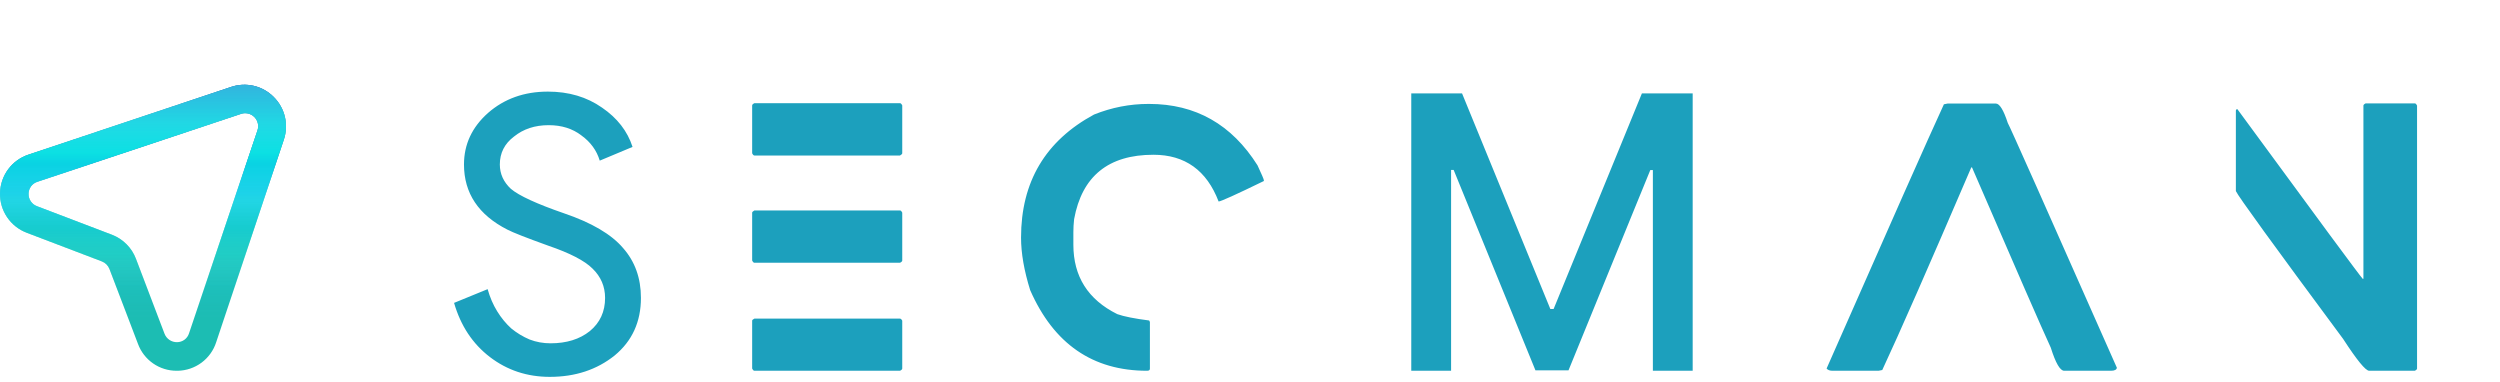
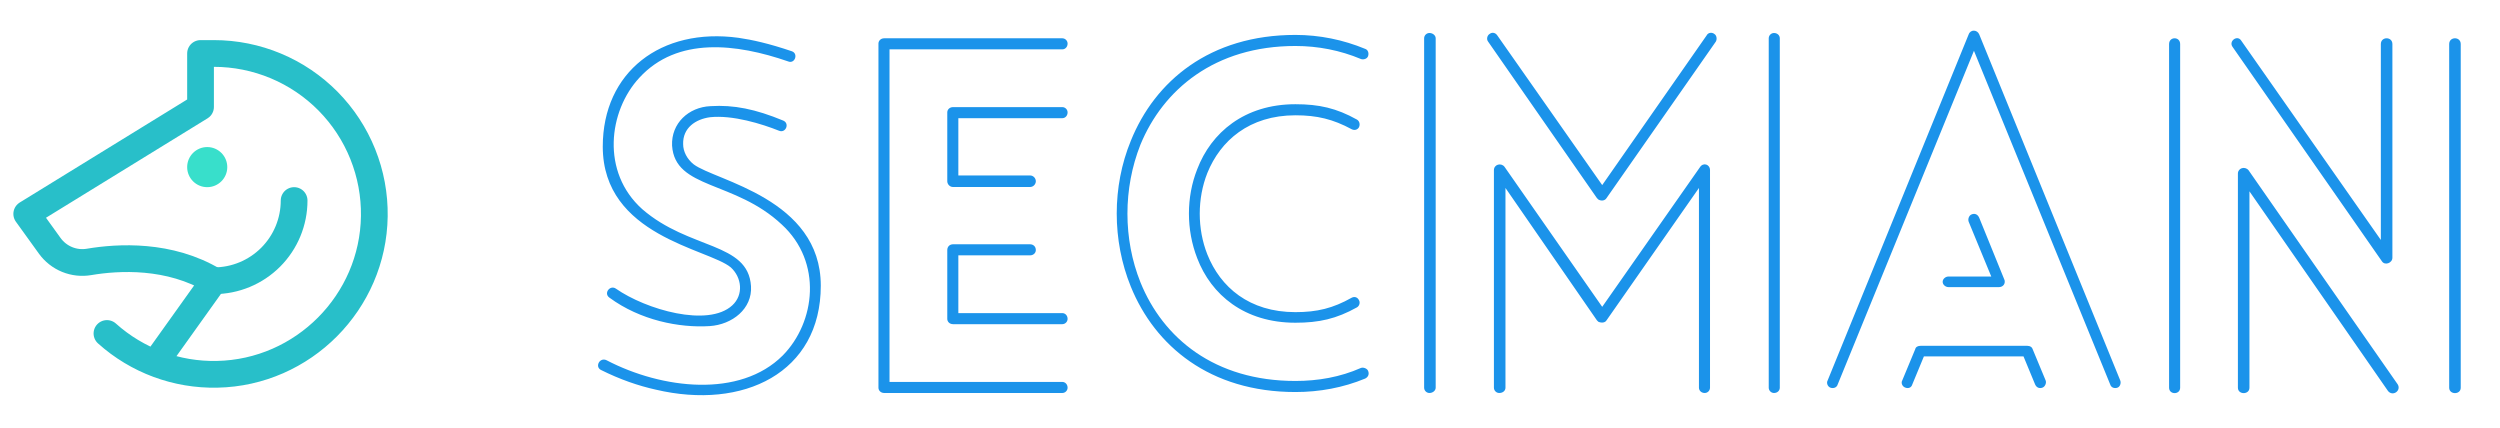
- <svg xmlns="http://www.w3.org/2000/svg" width="236" height="36" viewBox="0 0 236 36" fill="none">
-   <path d="M60.504 28.124C60.504 30.38 59.676 32.192 58.02 33.56C56.34 34.904 54.3 35.576 51.9 35.576C49.764 35.576 47.88 34.952 46.248 33.704C44.616 32.456 43.488 30.752 42.864 28.592L46.032 27.296C46.248 28.064 46.548 28.76 46.932 29.384C47.316 30.008 47.76 30.548 48.264 31.004C48.792 31.436 49.368 31.784 49.992 32.048C50.616 32.288 51.276 32.408 51.972 32.408C53.484 32.408 54.72 32.024 55.68 31.256C56.64 30.464 57.12 29.42 57.12 28.124C57.12 27.044 56.724 26.12 55.932 25.352C55.188 24.608 53.796 23.888 51.756 23.192C49.692 22.448 48.408 21.944 47.904 21.68C45.168 20.288 43.8 18.236 43.8 15.524C43.8 13.628 44.556 12.008 46.068 10.664C47.604 9.32 49.488 8.648 51.72 8.648C53.688 8.648 55.392 9.152 56.832 10.16C58.272 11.144 59.232 12.38 59.712 13.868L56.616 15.164C56.328 14.204 55.752 13.412 54.888 12.788C54.048 12.14 53.016 11.816 51.792 11.816C50.496 11.816 49.404 12.176 48.516 12.896C47.628 13.568 47.184 14.444 47.184 15.524C47.184 16.412 47.532 17.18 48.228 17.828C48.996 18.476 50.664 19.244 53.232 20.132C55.848 21.02 57.708 22.112 58.812 23.408C59.94 24.68 60.504 26.252 60.504 28.124ZM71.215 9.74H84.961C85.031 9.74 85.102 9.811 85.172 9.951V14.469C85.172 14.527 85.102 14.598 84.961 14.68H71.215C71.144 14.68 71.074 14.609 71.004 14.469V9.951C71.004 9.881 71.074 9.811 71.215 9.74ZM71.215 19.865H84.961C85.031 19.865 85.102 19.936 85.172 20.076V24.594C85.172 24.664 85.102 24.734 84.961 24.805H71.215C71.144 24.805 71.074 24.734 71.004 24.594V20.076C71.004 20.018 71.074 19.947 71.215 19.865ZM71.215 30.078H84.961C85.031 30.078 85.102 30.143 85.172 30.271V34.789C85.172 34.859 85.102 34.93 84.961 35H71.215C71.144 35 71.074 34.93 71.004 34.789V30.271C71.004 30.213 71.074 30.148 71.215 30.078ZM108.41 9.811H108.48C112.863 9.811 116.273 11.744 118.711 15.611C119.109 16.467 119.309 16.936 119.309 17.018V17.088C116.66 18.377 115.236 19.021 115.037 19.021C113.912 16.08 111.861 14.609 108.885 14.609C104.631 14.609 102.135 16.637 101.396 20.691C101.35 21.113 101.326 21.518 101.326 21.904V23.1C101.326 26.1 102.709 28.285 105.475 29.656C106.107 29.879 107.109 30.078 108.48 30.254L108.551 30.395V34.807C108.551 34.935 108.463 35 108.287 35C103.154 35 99.475 32.463 97.248 27.389C96.674 25.549 96.387 23.896 96.387 22.432C96.387 17.17 98.684 13.297 103.277 10.812C104.941 10.145 106.652 9.811 108.41 9.811ZM133.224 8.818V35H136.983V16.041H137.225L144.947 34.962H148.066L155.788 16.054H156.031V35H159.789V8.818H154.995L146.66 29.171H146.353L138.018 8.818H133.224ZM183.855 9.775H188.408C188.76 9.775 189.135 10.385 189.533 11.604C189.674 11.815 193.107 19.52 199.834 34.719C199.799 34.906 199.611 35 199.271 35H194.859C194.473 35 194.051 34.273 193.594 32.82C192.75 30.992 190.271 25.32 186.158 15.805H186.088C182.068 25.168 179.268 31.543 177.686 34.93L177.334 35H172.992C172.734 35 172.547 34.93 172.43 34.789C178.406 21.207 182.098 12.893 183.504 9.846L183.855 9.775ZM223.318 9.758H227.959C228.029 9.758 228.1 9.828 228.17 9.969V34.789C228.17 34.859 228.1 34.93 227.959 35H223.652C223.312 35 222.492 33.998 221.191 31.994C214.641 23.158 211.266 18.506 211.066 18.037V10.443C211.078 10.35 211.125 10.303 211.207 10.303C218.871 20.756 222.814 26.094 223.037 26.316H223.107V9.969C223.107 9.898 223.178 9.828 223.318 9.758Z" fill="#1CA0BD" />
-   <path d="M25.851 9.169C25.335 8.643 24.681 8.274 23.965 8.105C23.248 7.935 22.498 7.972 21.801 8.211L2.697 14.594C1.927 14.846 1.254 15.331 0.771 15.982C0.288 16.633 0.019 17.418 0.001 18.228C-0.017 19.038 0.217 19.834 0.671 20.505C1.125 21.177 1.777 21.691 2.535 21.976L9.61 24.676C9.771 24.737 9.917 24.831 10.04 24.952C10.164 25.073 10.261 25.218 10.325 25.377L13.025 32.463C13.3 33.21 13.799 33.855 14.454 34.309C15.108 34.763 15.887 35.004 16.684 35H16.779C17.59 34.985 18.376 34.717 19.028 34.233C19.679 33.749 20.162 33.073 20.41 32.301L26.796 13.177C27.028 12.487 27.063 11.746 26.896 11.038C26.729 10.33 26.367 9.682 25.851 9.169ZM24.299 12.327L17.845 31.464C17.77 31.706 17.62 31.918 17.416 32.069C17.212 32.219 16.965 32.301 16.711 32.301C16.459 32.305 16.212 32.232 16.002 32.092C15.792 31.953 15.63 31.752 15.537 31.518L12.836 24.433C12.641 23.918 12.339 23.45 11.95 23.059C11.562 22.669 11.096 22.364 10.582 22.165L3.494 19.466C3.255 19.379 3.049 19.218 2.906 19.008C2.763 18.797 2.69 18.547 2.697 18.292C2.697 18.039 2.779 17.792 2.929 17.588C3.08 17.384 3.292 17.233 3.534 17.158L22.678 10.775C22.898 10.685 23.139 10.661 23.372 10.706C23.605 10.75 23.821 10.861 23.992 11.025C24.163 11.19 24.284 11.4 24.338 11.631C24.392 11.862 24.379 12.104 24.299 12.327Z" fill="#1CBDB3" />
-   <path d="M25.851 9.169C25.335 8.643 24.681 8.274 23.965 8.105C23.248 7.935 22.498 7.972 21.801 8.211L2.697 14.594C1.927 14.846 1.254 15.331 0.771 15.982C0.288 16.633 0.019 17.418 0.001 18.228C-0.017 19.038 0.217 19.834 0.671 20.505C1.125 21.177 1.777 21.691 2.535 21.976L9.61 24.676C9.771 24.737 9.917 24.831 10.04 24.952C10.164 25.073 10.261 25.218 10.325 25.377L13.025 32.463C13.3 33.21 13.799 33.855 14.454 34.309C15.108 34.763 15.887 35.004 16.684 35H16.779C17.59 34.985 18.376 34.717 19.028 34.233C19.679 33.749 20.162 33.073 20.41 32.301L26.796 13.177C27.028 12.487 27.063 11.746 26.896 11.038C26.729 10.33 26.367 9.682 25.851 9.169ZM24.299 12.327L17.845 31.464C17.77 31.706 17.62 31.918 17.416 32.069C17.212 32.219 16.965 32.301 16.711 32.301C16.459 32.305 16.212 32.232 16.002 32.092C15.792 31.953 15.63 31.752 15.537 31.518L12.836 24.433C12.641 23.918 12.339 23.45 11.95 23.059C11.562 22.669 11.096 22.364 10.582 22.165L3.494 19.466C3.255 19.379 3.049 19.218 2.906 19.008C2.763 18.797 2.69 18.547 2.697 18.292C2.697 18.039 2.779 17.792 2.929 17.588C3.08 17.384 3.292 17.233 3.534 17.158L22.678 10.775C22.898 10.685 23.139 10.661 23.372 10.706C23.605 10.75 23.821 10.861 23.992 11.025C24.163 11.19 24.284 11.4 24.338 11.631C24.392 11.862 24.379 12.104 24.299 12.327Z" fill="url(#paint0_linear)" />
-   <path d="M25.851 9.169C25.335 8.643 24.681 8.274 23.965 8.105C23.248 7.935 22.498 7.972 21.801 8.211L2.697 14.594C1.927 14.846 1.254 15.331 0.771 15.982C0.288 16.633 0.019 17.418 0.001 18.228C-0.017 19.038 0.217 19.834 0.671 20.505C1.125 21.177 1.777 21.691 2.535 21.976L9.61 24.676C9.771 24.737 9.917 24.831 10.04 24.952C10.164 25.073 10.261 25.218 10.325 25.377L13.025 32.463C13.3 33.21 13.799 33.855 14.454 34.309C15.108 34.763 15.887 35.004 16.684 35H16.779C17.59 34.985 18.376 34.717 19.028 34.233C19.679 33.749 20.162 33.073 20.41 32.301L26.796 13.177C27.028 12.487 27.063 11.746 26.896 11.038C26.729 10.33 26.367 9.682 25.851 9.169ZM24.299 12.327L17.845 31.464C17.77 31.706 17.62 31.918 17.416 32.069C17.212 32.219 16.965 32.301 16.711 32.301C16.459 32.305 16.212 32.232 16.002 32.092C15.792 31.953 15.63 31.752 15.537 31.518L12.836 24.433C12.641 23.918 12.339 23.45 11.95 23.059C11.562 22.669 11.096 22.364 10.582 22.165L3.494 19.466C3.255 19.379 3.049 19.218 2.906 19.008C2.763 18.797 2.69 18.547 2.697 18.292C2.697 18.039 2.779 17.792 2.929 17.588C3.08 17.384 3.292 17.233 3.534 17.158L22.678 10.775C22.898 10.685 23.139 10.661 23.372 10.706C23.605 10.75 23.821 10.861 23.992 11.025C24.163 11.19 24.284 11.4 24.338 11.631C24.392 11.862 24.379 12.104 24.299 12.327Z" fill="url(#paint1_linear)" />
-   <defs>
-     <linearGradient id="paint0_linear" x1="13.5" y1="8" x2="13.5" y2="35" gradientUnits="userSpaceOnUse">
-       <stop stop-color="#5467C8" />
-       <stop offset="0.135" stop-color="#7AA5CF" stop-opacity="0.781" />
-       <stop offset="0.276" stop-color="#2938BA" stop-opacity="0.554" />
-       <stop offset="0.406" stop-color="#D2D9F3" stop-opacity="0.266" />
-       <stop offset="0.5" stop-color="#388FC0" stop-opacity="0.183" />
-       <stop offset="0.708" stop-color="white" stop-opacity="0" />
-     </linearGradient>
-     <linearGradient id="paint1_linear" x1="13.5" y1="8" x2="13.5" y2="35" gradientUnits="userSpaceOnUse">
-       <stop stop-color="#33B5DE" />
-       <stop offset="0.24" stop-color="#00FFF0" stop-opacity="0.76" />
-       <stop offset="0.38" stop-color="#00E0FF" stop-opacity="0.62" />
-       <stop offset="0.594" stop-color="#11EEE1" stop-opacity="0.317" />
-       <stop offset="0.818" stop-color="#31B2E9" stop-opacity="0" />
-     </linearGradient>
-   </defs>
+ <svg xmlns="http://www.w3.org/2000/svg" width="187" height="32" viewBox="0 0 187 32" fill="none">
+   <path d="M44.943 27.668C46.383 28.388 47.751 28.856 49.047 29.144C55.599 30.692 61.395 27.884 61.395 21.368C61.395 14.852 53.511 13.52 51.891 12.296C51.387 11.9 51.099 11.324 51.099 10.784C51.063 9.56 52.035 8.912 53.115 8.768C54.807 8.588 57.003 9.272 58.263 9.776C58.767 9.992 59.091 9.236 58.587 9.02C56.499 8.156 54.879 7.832 53.151 7.94C51.495 8.012 50.199 9.236 50.271 10.892C50.487 14.168 54.951 13.484 58.479 16.796C61.539 19.604 60.999 24.104 58.551 26.588C55.347 29.792 49.515 29.108 45.375 26.948C44.871 26.696 44.475 27.416 44.943 27.668ZM59.235 3.836C57.543 3.26 56.247 2.972 55.239 2.828C49.443 2.036 45.087 5.384 45.087 10.964C45.087 17.66 52.971 18.596 54.663 20C55.491 20.756 55.635 22.052 54.771 22.844C52.971 24.5 48.327 23.168 46.059 21.584C45.627 21.296 45.123 21.944 45.591 22.268C47.895 23.96 50.811 24.536 53.079 24.392C54.771 24.284 56.283 23.096 56.175 21.404C55.959 18.092 51.567 18.704 48.039 15.644C44.943 12.872 45.519 8.3 47.823 5.816C50.667 2.72 55.095 3.26 58.947 4.592C59.451 4.808 59.739 4.016 59.235 3.836ZM77.048 18.272H71.288C71.036 18.272 70.856 18.452 70.856 18.704V23.852C70.856 24.068 71.036 24.248 71.288 24.248H79.46C79.676 24.248 79.856 24.068 79.856 23.852C79.856 23.6 79.676 23.42 79.46 23.42H71.684V19.1H77.048C77.3 19.1 77.48 18.92 77.48 18.704C77.48 18.452 77.3 18.272 77.048 18.272ZM79.46 8.012H71.288C71.036 8.012 70.856 8.192 70.856 8.408V13.556C70.856 13.772 71.036 13.988 71.288 13.988H77.048C77.3 13.988 77.48 13.772 77.48 13.556C77.48 13.34 77.3 13.124 77.048 13.124H71.684V8.84H79.46C79.676 8.84 79.856 8.66 79.856 8.408C79.856 8.192 79.676 8.012 79.46 8.012ZM79.46 28.568H66.536V3.692H79.46C79.676 3.692 79.856 3.512 79.856 3.26C79.856 3.044 79.676 2.864 79.46 2.864H66.14C65.888 2.864 65.708 3.044 65.708 3.26V29C65.708 29.216 65.888 29.396 66.14 29.396H79.46C79.676 29.396 79.856 29.216 79.856 29C79.856 28.748 79.676 28.568 79.46 28.568ZM102.117 3.656C100.461 2.972 98.697 2.612 96.897 2.612C90.489 2.612 86.385 6.068 84.585 10.532C83.18 13.952 83.18 17.984 84.585 21.44C86.385 25.868 90.489 29.324 96.897 29.324C98.697 29.324 100.461 29 102.117 28.316C102.333 28.208 102.441 27.992 102.333 27.74C102.261 27.56 101.973 27.452 101.793 27.524C100.245 28.208 98.588 28.496 96.897 28.496C90.849 28.496 86.996 25.292 85.305 21.116C84.008 17.876 84.008 14.096 85.305 10.82C86.996 6.716 90.849 3.44 96.897 3.44C98.588 3.44 100.245 3.764 101.793 4.412C101.973 4.484 102.261 4.412 102.333 4.196C102.405 3.98 102.333 3.728 102.117 3.656ZM101.109 22.268C99.704 23.06 98.516 23.348 96.897 23.348C93.441 23.348 91.281 21.476 90.308 19.028C89.552 17.12 89.552 14.852 90.308 12.944C91.281 10.532 93.441 8.624 96.897 8.624C98.516 8.624 99.704 8.912 101.109 9.668C101.325 9.776 101.541 9.704 101.648 9.524C101.757 9.308 101.685 9.056 101.505 8.948C99.957 8.084 98.66 7.796 96.897 7.796C93.081 7.796 90.597 9.92 89.552 12.656C88.725 14.744 88.725 17.192 89.552 19.316C90.597 22.052 93.081 24.14 96.897 24.14C98.66 24.14 99.957 23.852 101.505 22.988C101.685 22.88 101.757 22.628 101.648 22.448C101.541 22.232 101.325 22.16 101.109 22.268ZM127.909 29V12.728C127.909 12.296 127.405 12.116 127.153 12.512L119.845 22.952L112.537 12.476C112.285 12.152 111.745 12.296 111.745 12.728V29C111.745 29.216 111.925 29.396 112.141 29.396C112.429 29.396 112.609 29.216 112.609 29V14.06L119.449 23.96C119.485 23.996 119.521 24.032 119.557 24.068C119.809 24.176 120.061 24.14 120.169 23.96L127.081 14.06V29C127.081 29.216 127.261 29.396 127.513 29.396C127.729 29.396 127.909 29.216 127.909 29ZM107.389 29V2.864C107.389 2.648 107.173 2.468 106.921 2.468C106.705 2.468 106.525 2.648 106.525 2.864V29C106.525 29.216 106.705 29.396 106.921 29.396C107.173 29.396 107.389 29.216 107.389 29ZM133.129 29V2.864C133.129 2.648 132.949 2.468 132.697 2.468C132.481 2.468 132.301 2.648 132.301 2.864V29C132.301 29.216 132.481 29.396 132.697 29.396C132.949 29.396 133.129 29.216 133.129 29ZM127.657 2.648L119.845 13.844L111.997 2.648C111.853 2.432 111.601 2.396 111.421 2.54C111.241 2.648 111.169 2.936 111.313 3.116L119.449 14.816C119.485 14.852 119.521 14.888 119.557 14.924C119.809 15.068 120.061 14.996 120.169 14.816L128.341 3.116C128.449 2.936 128.413 2.648 128.233 2.54C128.053 2.396 127.765 2.432 127.657 2.648ZM145.743 21.476H149.523C149.775 21.476 149.955 21.296 149.955 21.08C149.955 21.008 149.955 20.972 149.919 20.9L148.047 16.292C147.939 16.04 147.723 15.932 147.471 16.04C147.291 16.112 147.183 16.364 147.255 16.58L148.947 20.684H145.743C145.527 20.684 145.311 20.864 145.311 21.08C145.311 21.296 145.527 21.476 145.743 21.476ZM143.043 28.748L143.907 26.66H151.359L152.223 28.748C152.331 29 152.547 29.072 152.763 29C152.979 28.928 153.087 28.64 153.015 28.46L152.043 26.12C152.007 25.976 151.863 25.868 151.647 25.868H143.655C143.475 25.868 143.295 25.94 143.259 26.12L142.287 28.46C142.179 28.64 142.287 28.928 142.539 29C142.755 29.072 142.971 29 143.043 28.748ZM137.463 28.748L147.651 3.8L157.839 28.748C157.911 29 158.163 29.072 158.379 29C158.595 28.928 158.667 28.64 158.595 28.46L148.047 2.576C147.903 2.216 147.399 2.18 147.255 2.576L136.707 28.46C136.599 28.64 136.707 28.928 136.923 29C137.139 29.072 137.391 29 137.463 28.748ZM184.063 29V3.296C184.063 2.72 183.199 2.72 183.199 3.296V29C183.199 29.54 184.063 29.54 184.063 29ZM163.075 29V3.296C163.075 2.72 162.247 2.72 162.247 3.296V29C162.247 29.54 163.075 29.54 163.075 29ZM166.999 3.512L178.159 19.532C178.375 19.892 178.951 19.676 178.951 19.28V3.296C178.951 2.72 178.087 2.72 178.087 3.296V17.948L167.647 3.044C167.359 2.576 166.675 3.08 166.999 3.512ZM179.347 28.748L168.187 12.728C167.899 12.404 167.395 12.584 167.395 12.98V29C167.395 29.54 168.259 29.54 168.259 29V14.312L178.627 29.252C178.987 29.684 179.635 29.216 179.347 28.748Z" fill="#1B93EA" />
+   <path d="M22 15C22 16.591 21.368 18.117 20.243 19.243C19.117 20.368 17.591 21 16 21" stroke="#28BFC9" stroke-width="2" stroke-linecap="round" stroke-linejoin="round" />
+   <path d="M8 24.944C10.26 26.972 13.207 28.063 16.243 27.998C22.678 27.87 27.909 22.606 27.999 16.171C28.021 14.581 27.728 13.002 27.135 11.527C26.542 10.051 25.662 8.708 24.546 7.575C23.429 6.443 22.099 5.544 20.632 4.93C19.165 4.316 17.59 4 16 4H15V8L2 16L3.723 18.39C4.052 18.845 4.502 19.198 5.021 19.411C5.541 19.623 6.109 19.686 6.663 19.591C8.846 19.222 12.67 19.002 16 21L16 21L11.596 27.166" stroke="#28BFC9" stroke-width="2" stroke-linecap="round" stroke-linejoin="round" />
+   <path d="M15.5 14C16.328 14 17 13.328 17 12.5C17 11.672 16.328 11 15.5 11C14.672 11 14 11.672 14 12.5C14 13.328 14.672 14 15.5 14Z" fill="#38DFCB" />
</svg>
